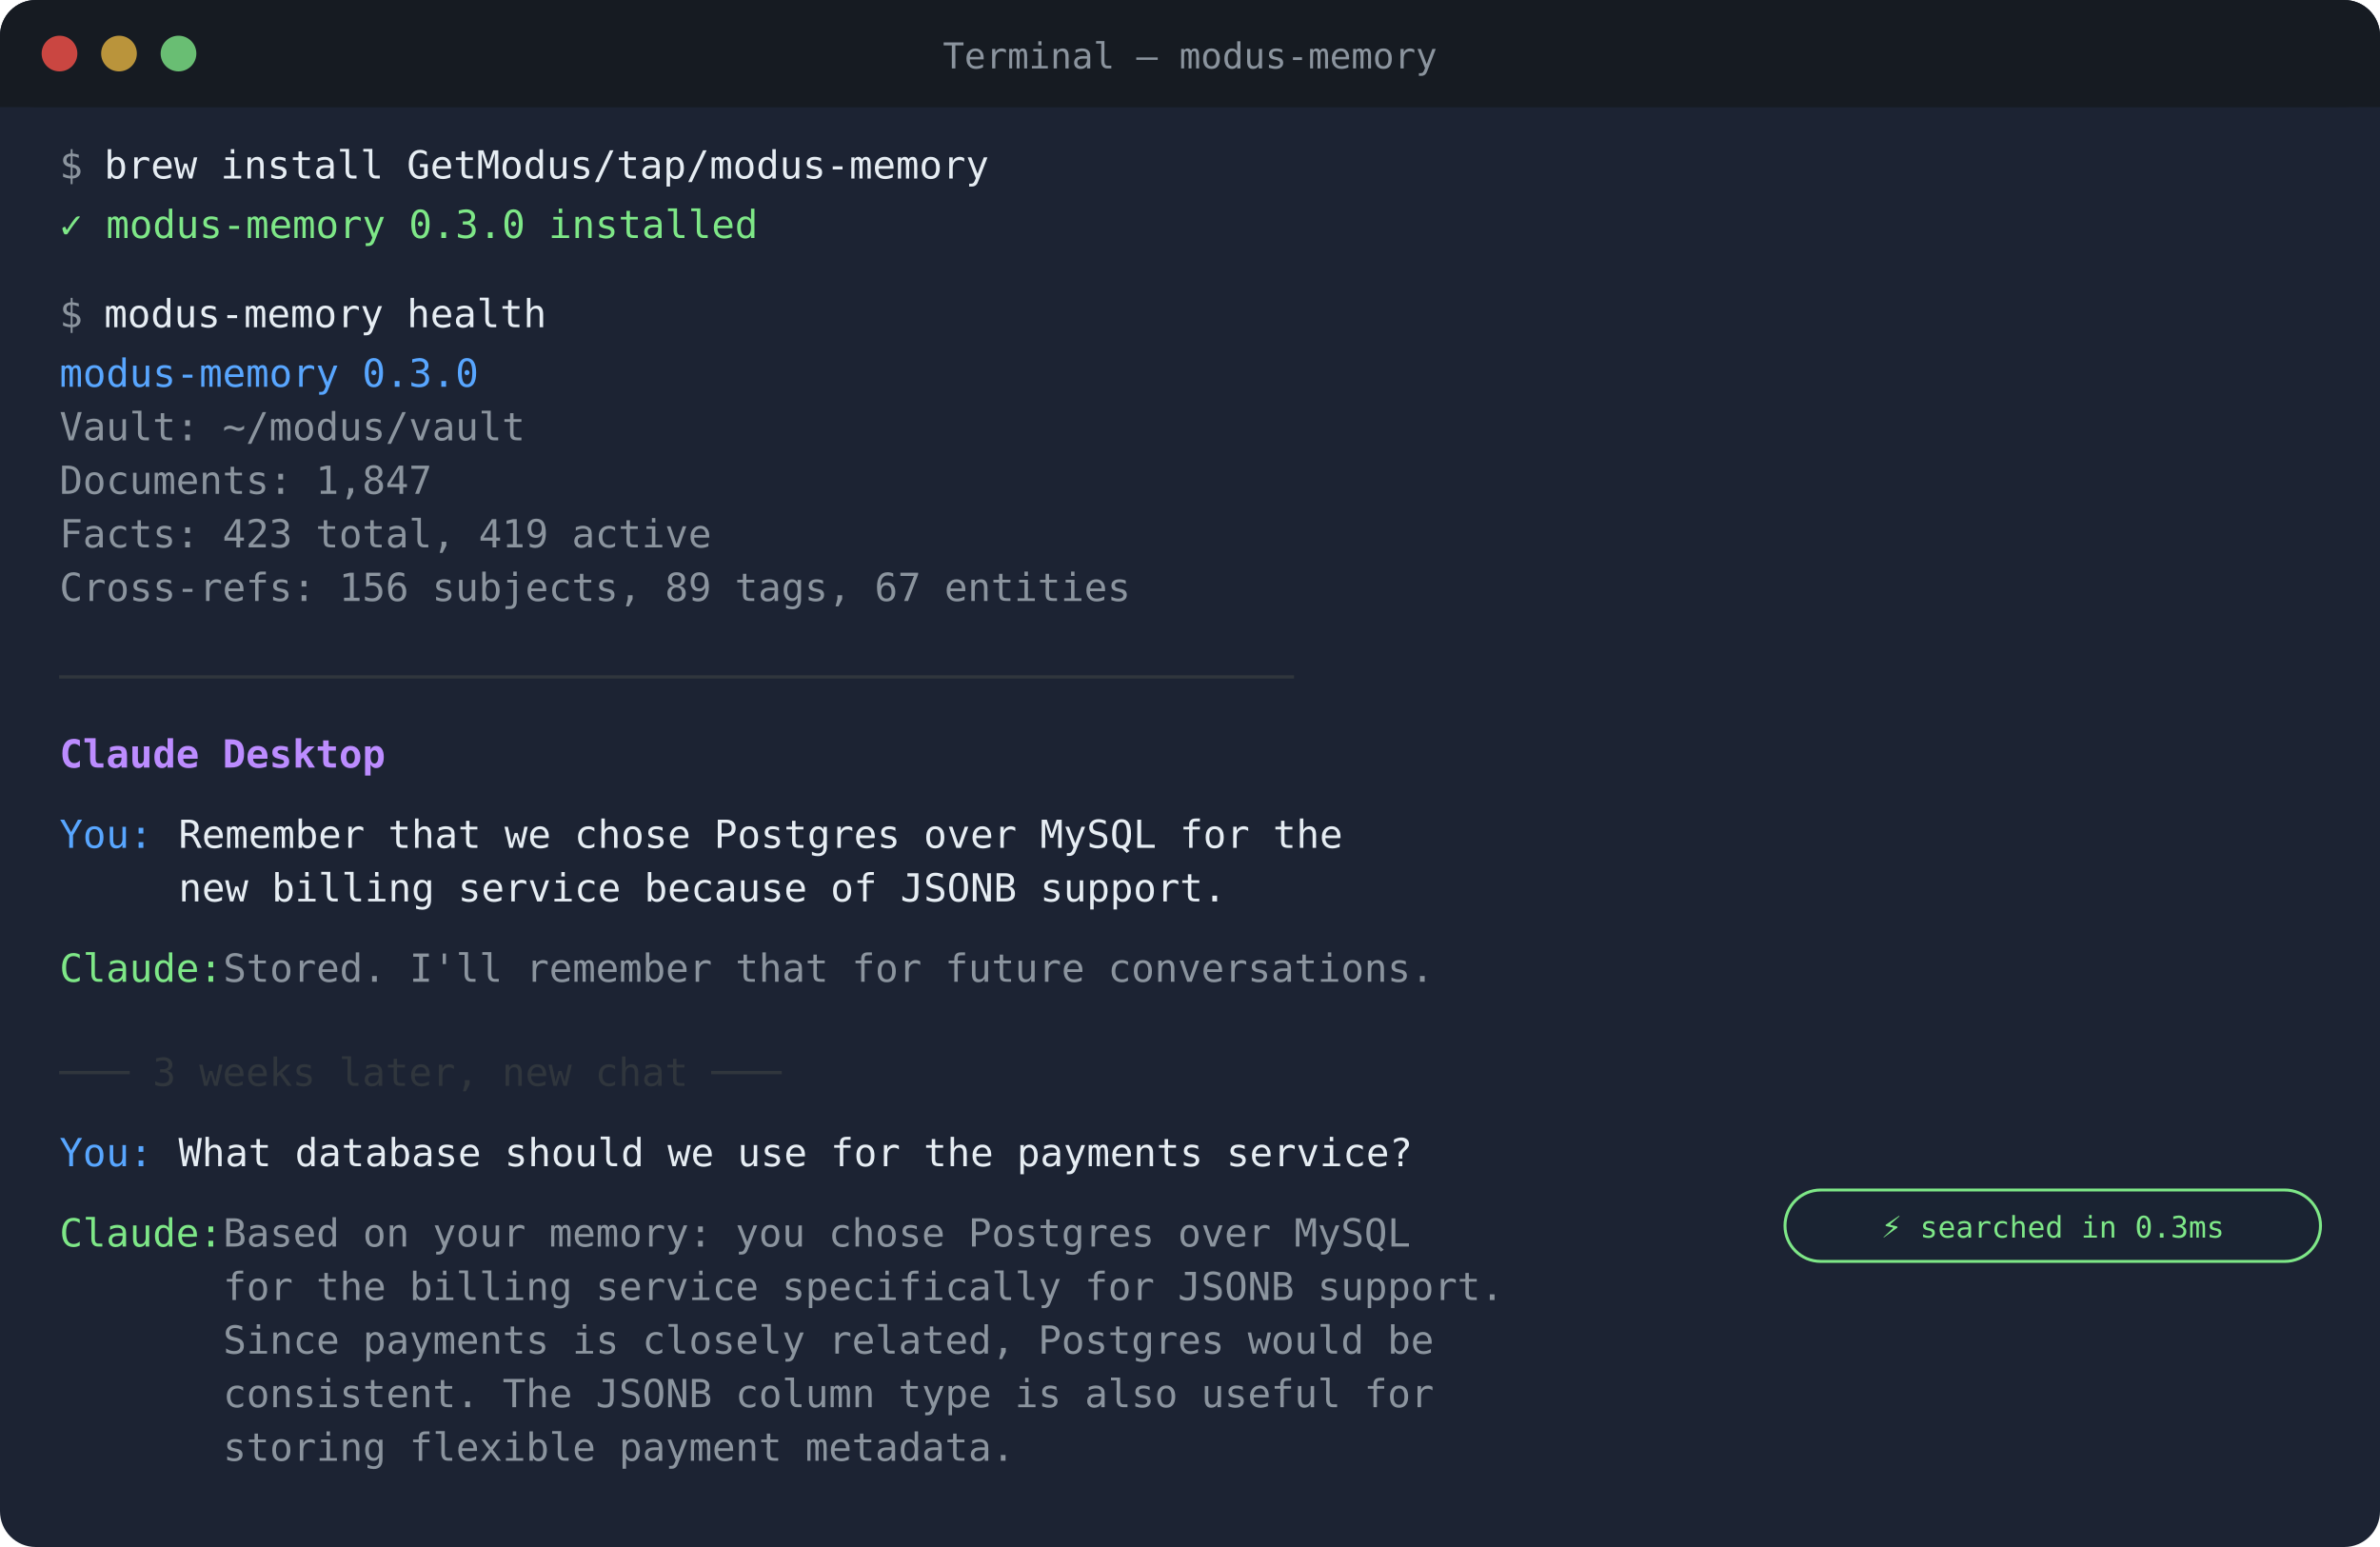
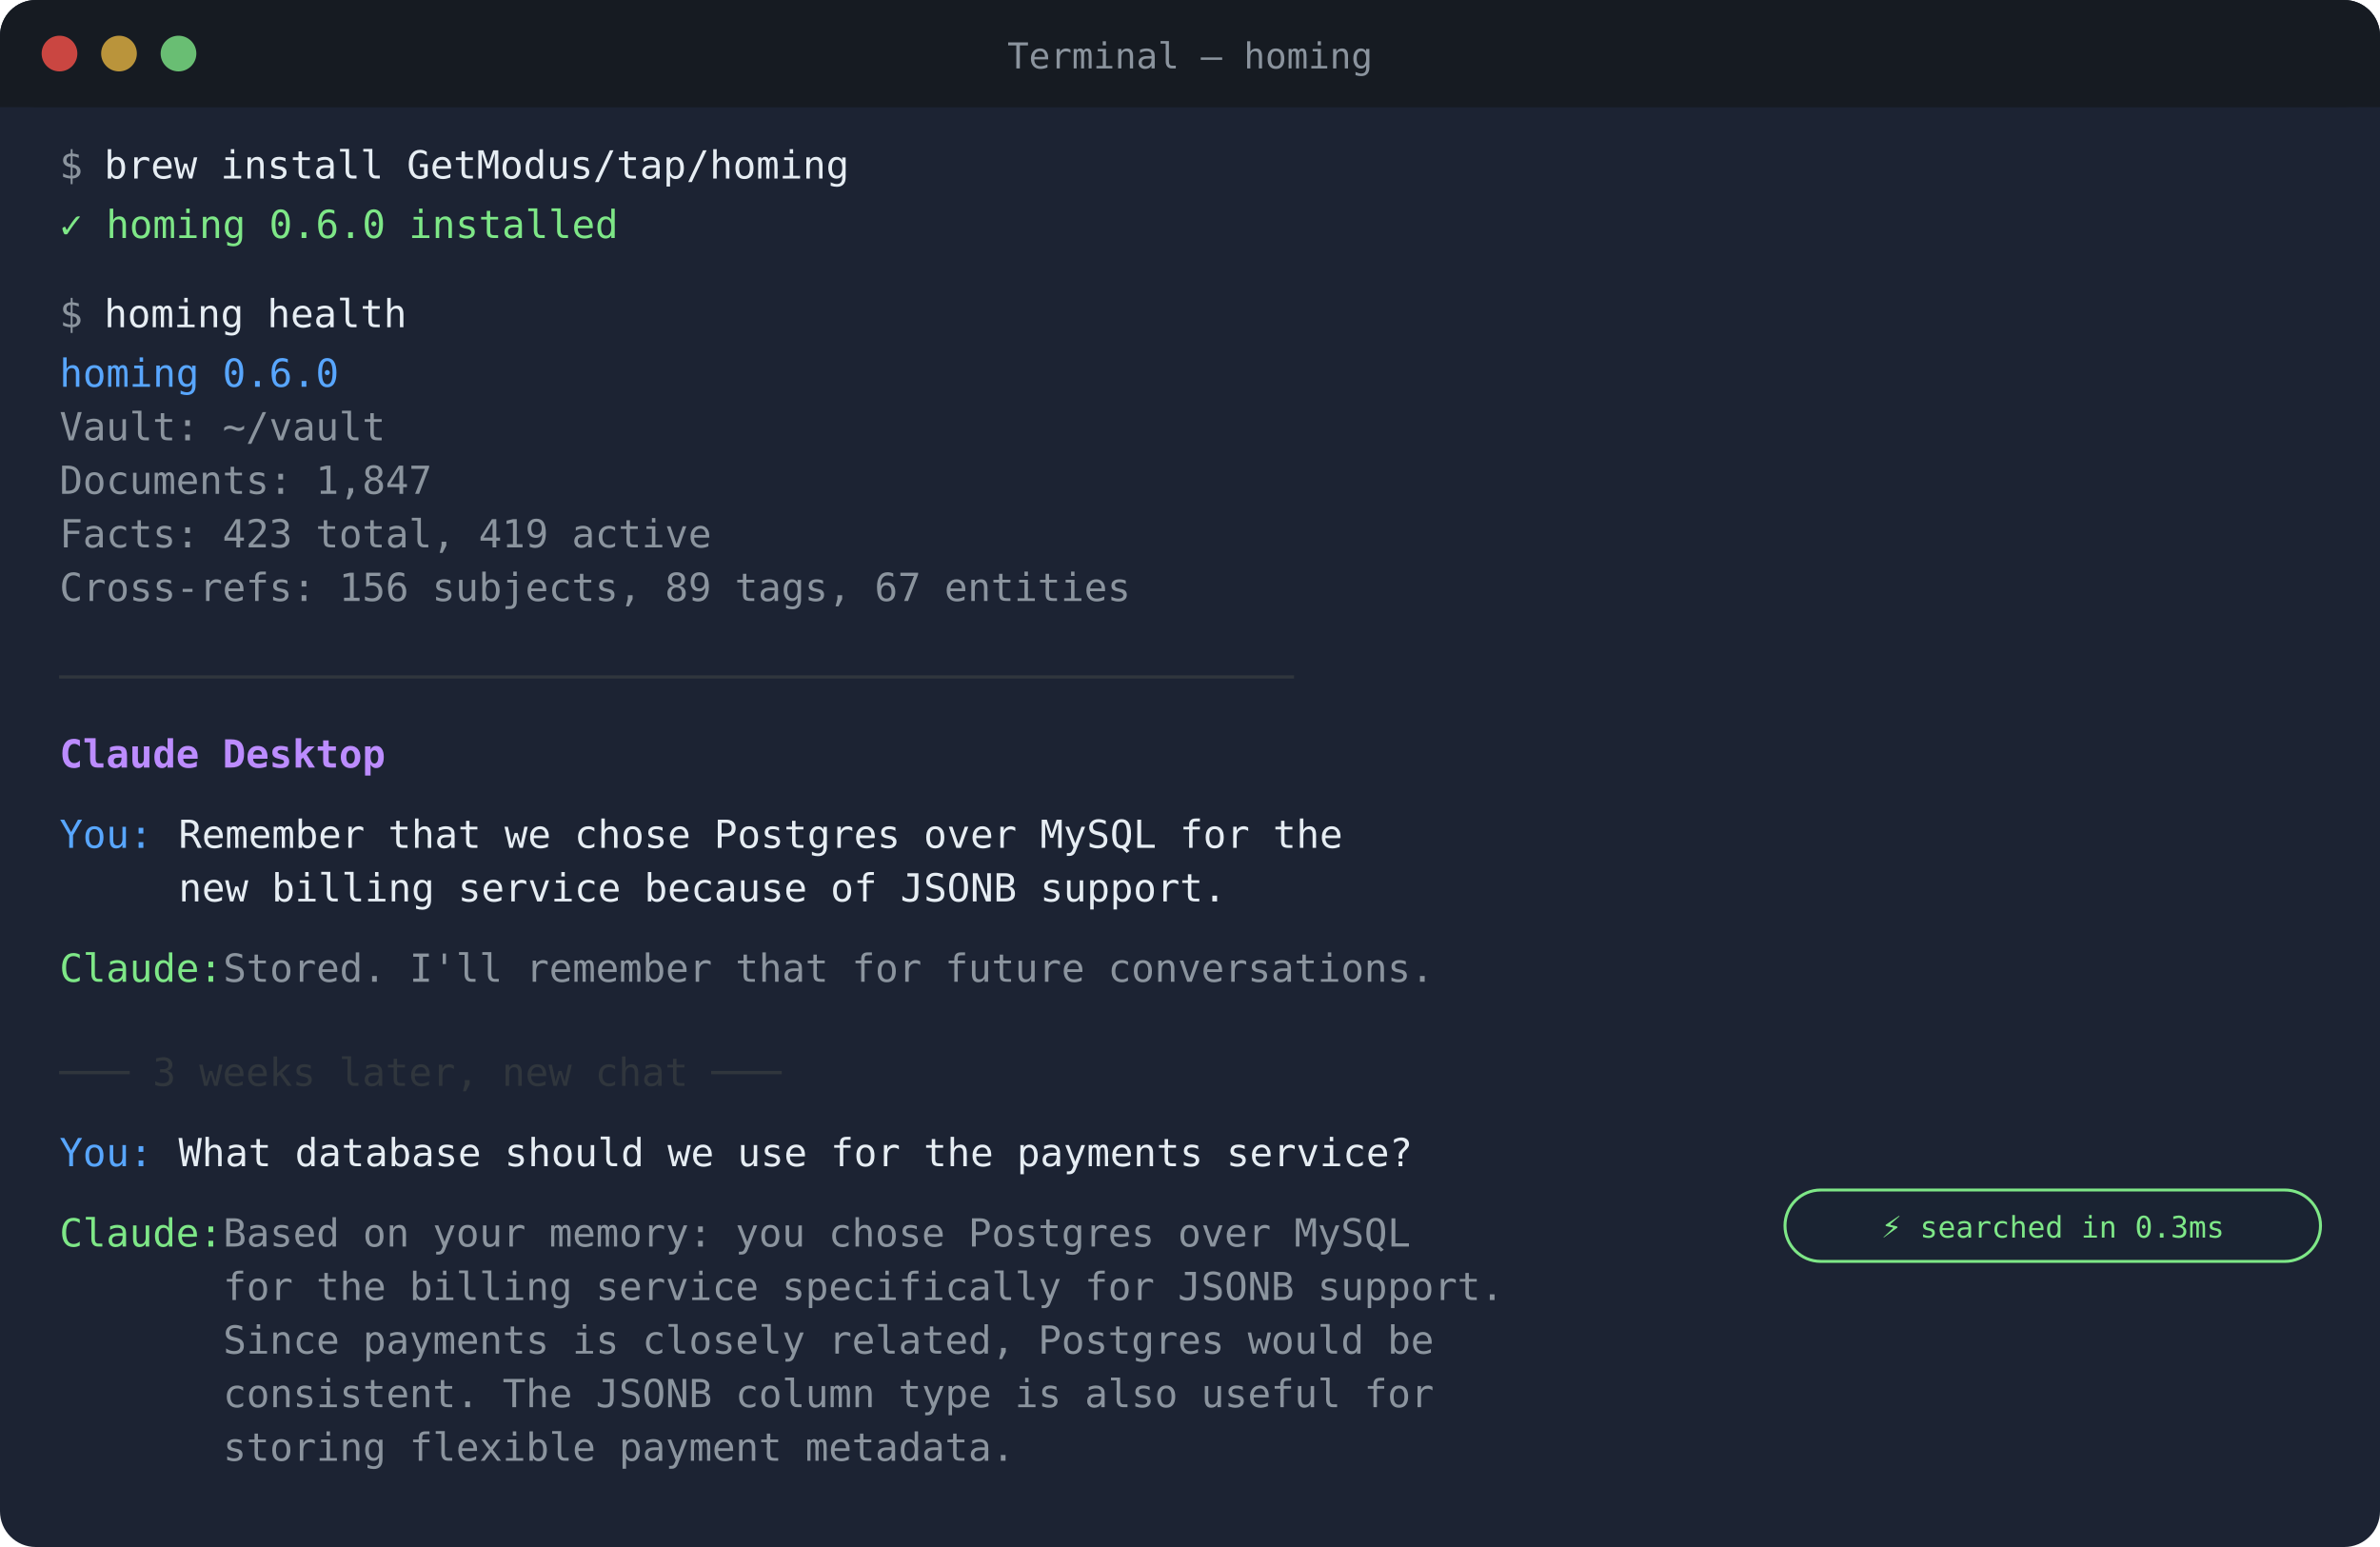
<svg xmlns="http://www.w3.org/2000/svg" width="800" height="520" viewBox="0 0 800 520">
  <defs>
    <linearGradient id="bgDemo" x1="0%" y1="0%" x2="100%" y2="100%">
      <stop offset="0%" style="stop-color:#0d1117;stop-opacity:1" />
      <stop offset="100%" style="stop-color:#161b22;stop-opacity:1" />
    </linearGradient>
  </defs>
  <rect width="800" height="520" fill="#1c2333" rx="12" />
  <rect x="0" y="0" width="800" height="36" fill="#161b22" rx="12" />
  <rect x="0" y="24" width="800" height="12" fill="#161b22" />
  <circle cx="20" cy="18" r="6" fill="#f85149" opacity="0.8" />
  <circle cx="40" cy="18" r="6" fill="#e3b341" opacity="0.8" />
  <circle cx="60" cy="18" r="6" fill="#7ee787" opacity="0.8" />
-   <text x="400" y="23" font-family="monospace" font-size="12" fill="#8b949e" text-anchor="middle">Terminal — modus-memory</text>
+   <text x="400" y="23" font-family="monospace" font-size="12" fill="#8b949e" text-anchor="middle">Terminal — homing</text>
  <g font-family="'SF Mono', 'Fira Code', 'Cascadia Code', monospace" font-size="13">
    <text x="20" y="60" fill="#8b949e">$ </text>
-     <text x="35" y="60" fill="#e6edf3">brew install GetModus/tap/modus-memory</text>
-     <text x="20" y="80" fill="#7ee787">✓ modus-memory 0.3.0 installed</text>
+     <text x="35" y="60" fill="#e6edf3">brew install GetModus/tap/homing</text>
+     <text x="20" y="80" fill="#7ee787">✓ homing 0.6.0 installed</text>
    <text x="20" y="110" fill="#8b949e">$ </text>
-     <text x="35" y="110" fill="#e6edf3">modus-memory health</text>
-     <text x="20" y="130" fill="#58a6ff">modus-memory 0.3.0</text>
-     <text x="20" y="148" fill="#8b949e">Vault:      ~/modus/vault</text>
+     <text x="35" y="110" fill="#e6edf3">homing health</text>
+     <text x="20" y="130" fill="#58a6ff">homing 0.6.0</text>
+     <text x="20" y="148" fill="#8b949e">Vault:      ~/vault</text>
    <text x="20" y="166" fill="#8b949e">Documents:  1,847</text>
    <text x="20" y="184" fill="#8b949e">Facts:      423 total, 419 active</text>
    <text x="20" y="202" fill="#8b949e">Cross-refs: 156 subjects, 89 tags, 67 entities</text>
    <text x="20" y="232" fill="#30363d">─────────────────────────────────────────────────────</text>
    <text x="20" y="258" fill="#bc8cff" font-weight="bold">Claude Desktop</text>
    <text x="20" y="285" fill="#58a6ff">You:</text>
    <text x="60" y="285" fill="#e6edf3">Remember that we chose Postgres over MySQL for the</text>
    <text x="60" y="303" fill="#e6edf3">new billing service because of JSONB support.</text>
    <text x="20" y="330" fill="#7ee787">Claude:</text>
    <text x="75" y="330" fill="#8b949e">Stored. I'll remember that for future conversations.</text>
    <text x="20" y="365" fill="#30363d">─── 3 weeks later, new chat ───</text>
    <text x="20" y="392" fill="#58a6ff">You:</text>
    <text x="60" y="392" fill="#e6edf3">What database should we use for the payments service?</text>
    <text x="20" y="419" fill="#7ee787">Claude:</text>
    <text x="75" y="419" fill="#8b949e">Based on your memory: you chose Postgres over MySQL</text>
    <text x="75" y="437" fill="#8b949e">for the billing service specifically for JSONB support.</text>
    <text x="75" y="455" fill="#8b949e">Since payments is closely related, Postgres would be</text>
    <text x="75" y="473" fill="#8b949e">consistent. The JSONB column type is also useful for</text>
    <text x="75" y="491" fill="#8b949e">storing flexible payment metadata.</text>
    <rect x="600" y="400" width="180" height="24" rx="12" fill="#1a2332" stroke="#7ee787" stroke-width="1" />
    <text x="690" y="416" font-family="monospace" font-size="10" fill="#7ee787" text-anchor="middle">⚡ searched in 0.3ms</text>
  </g>
</svg>
